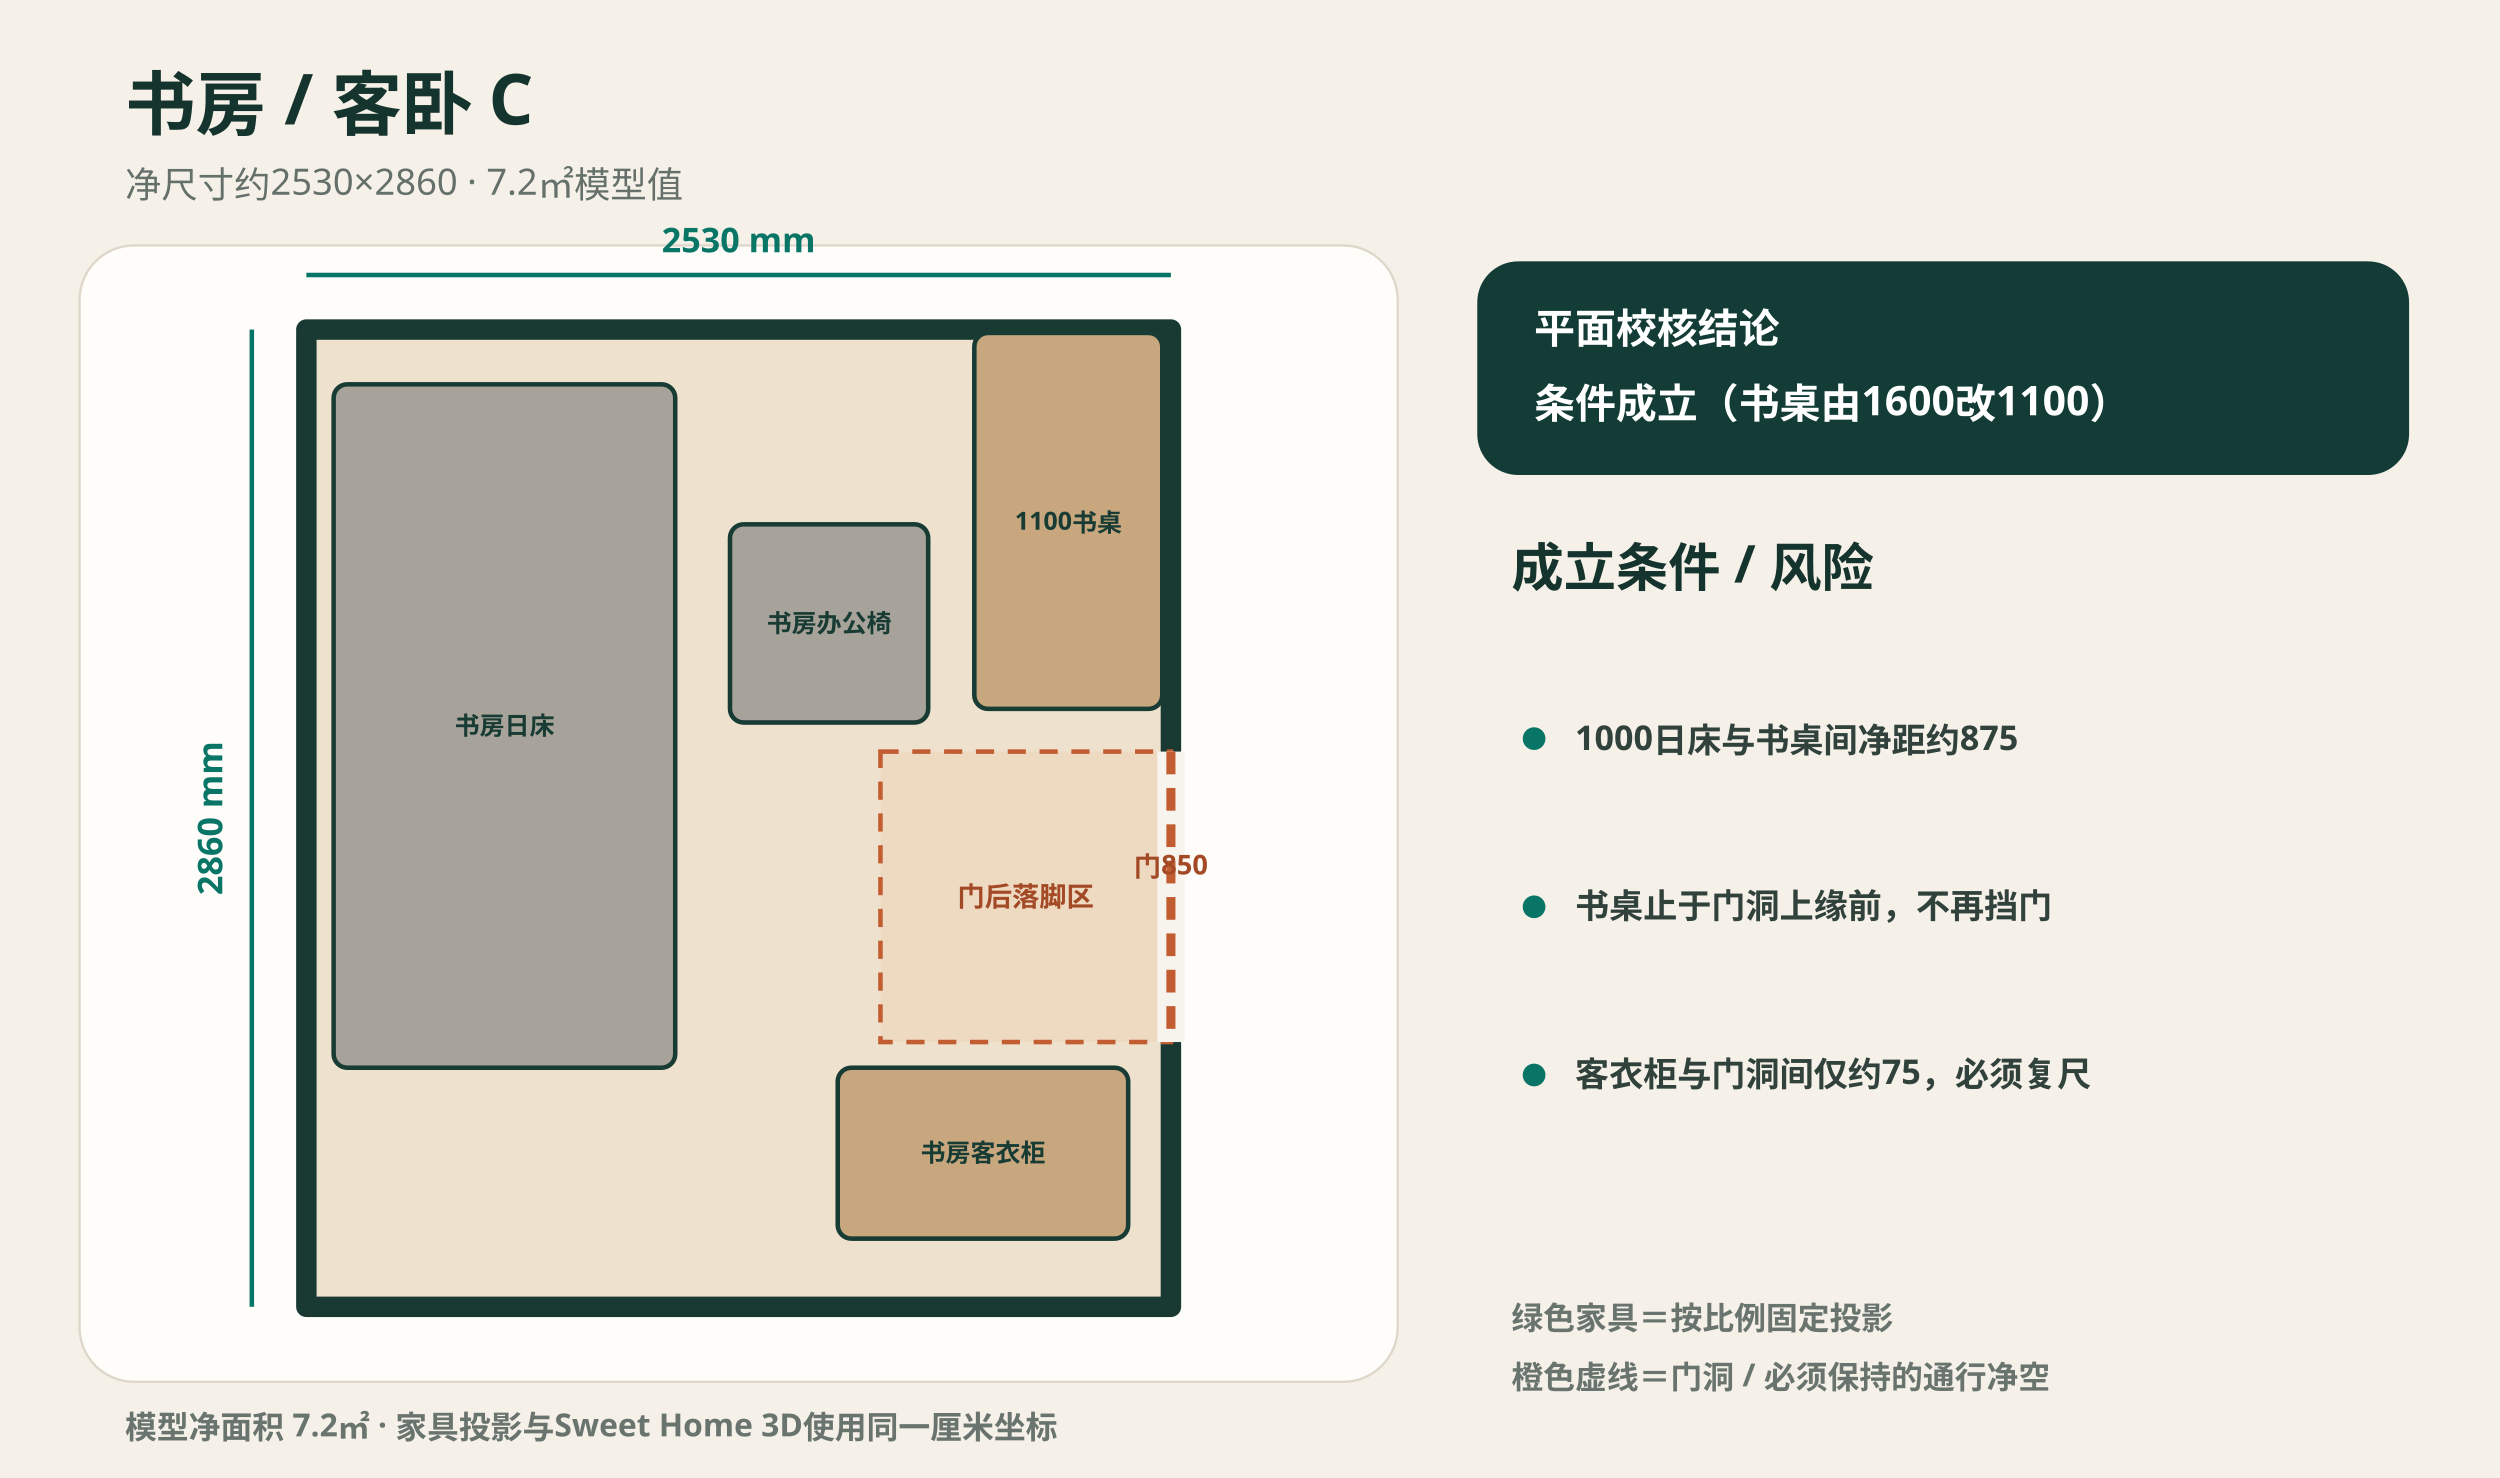
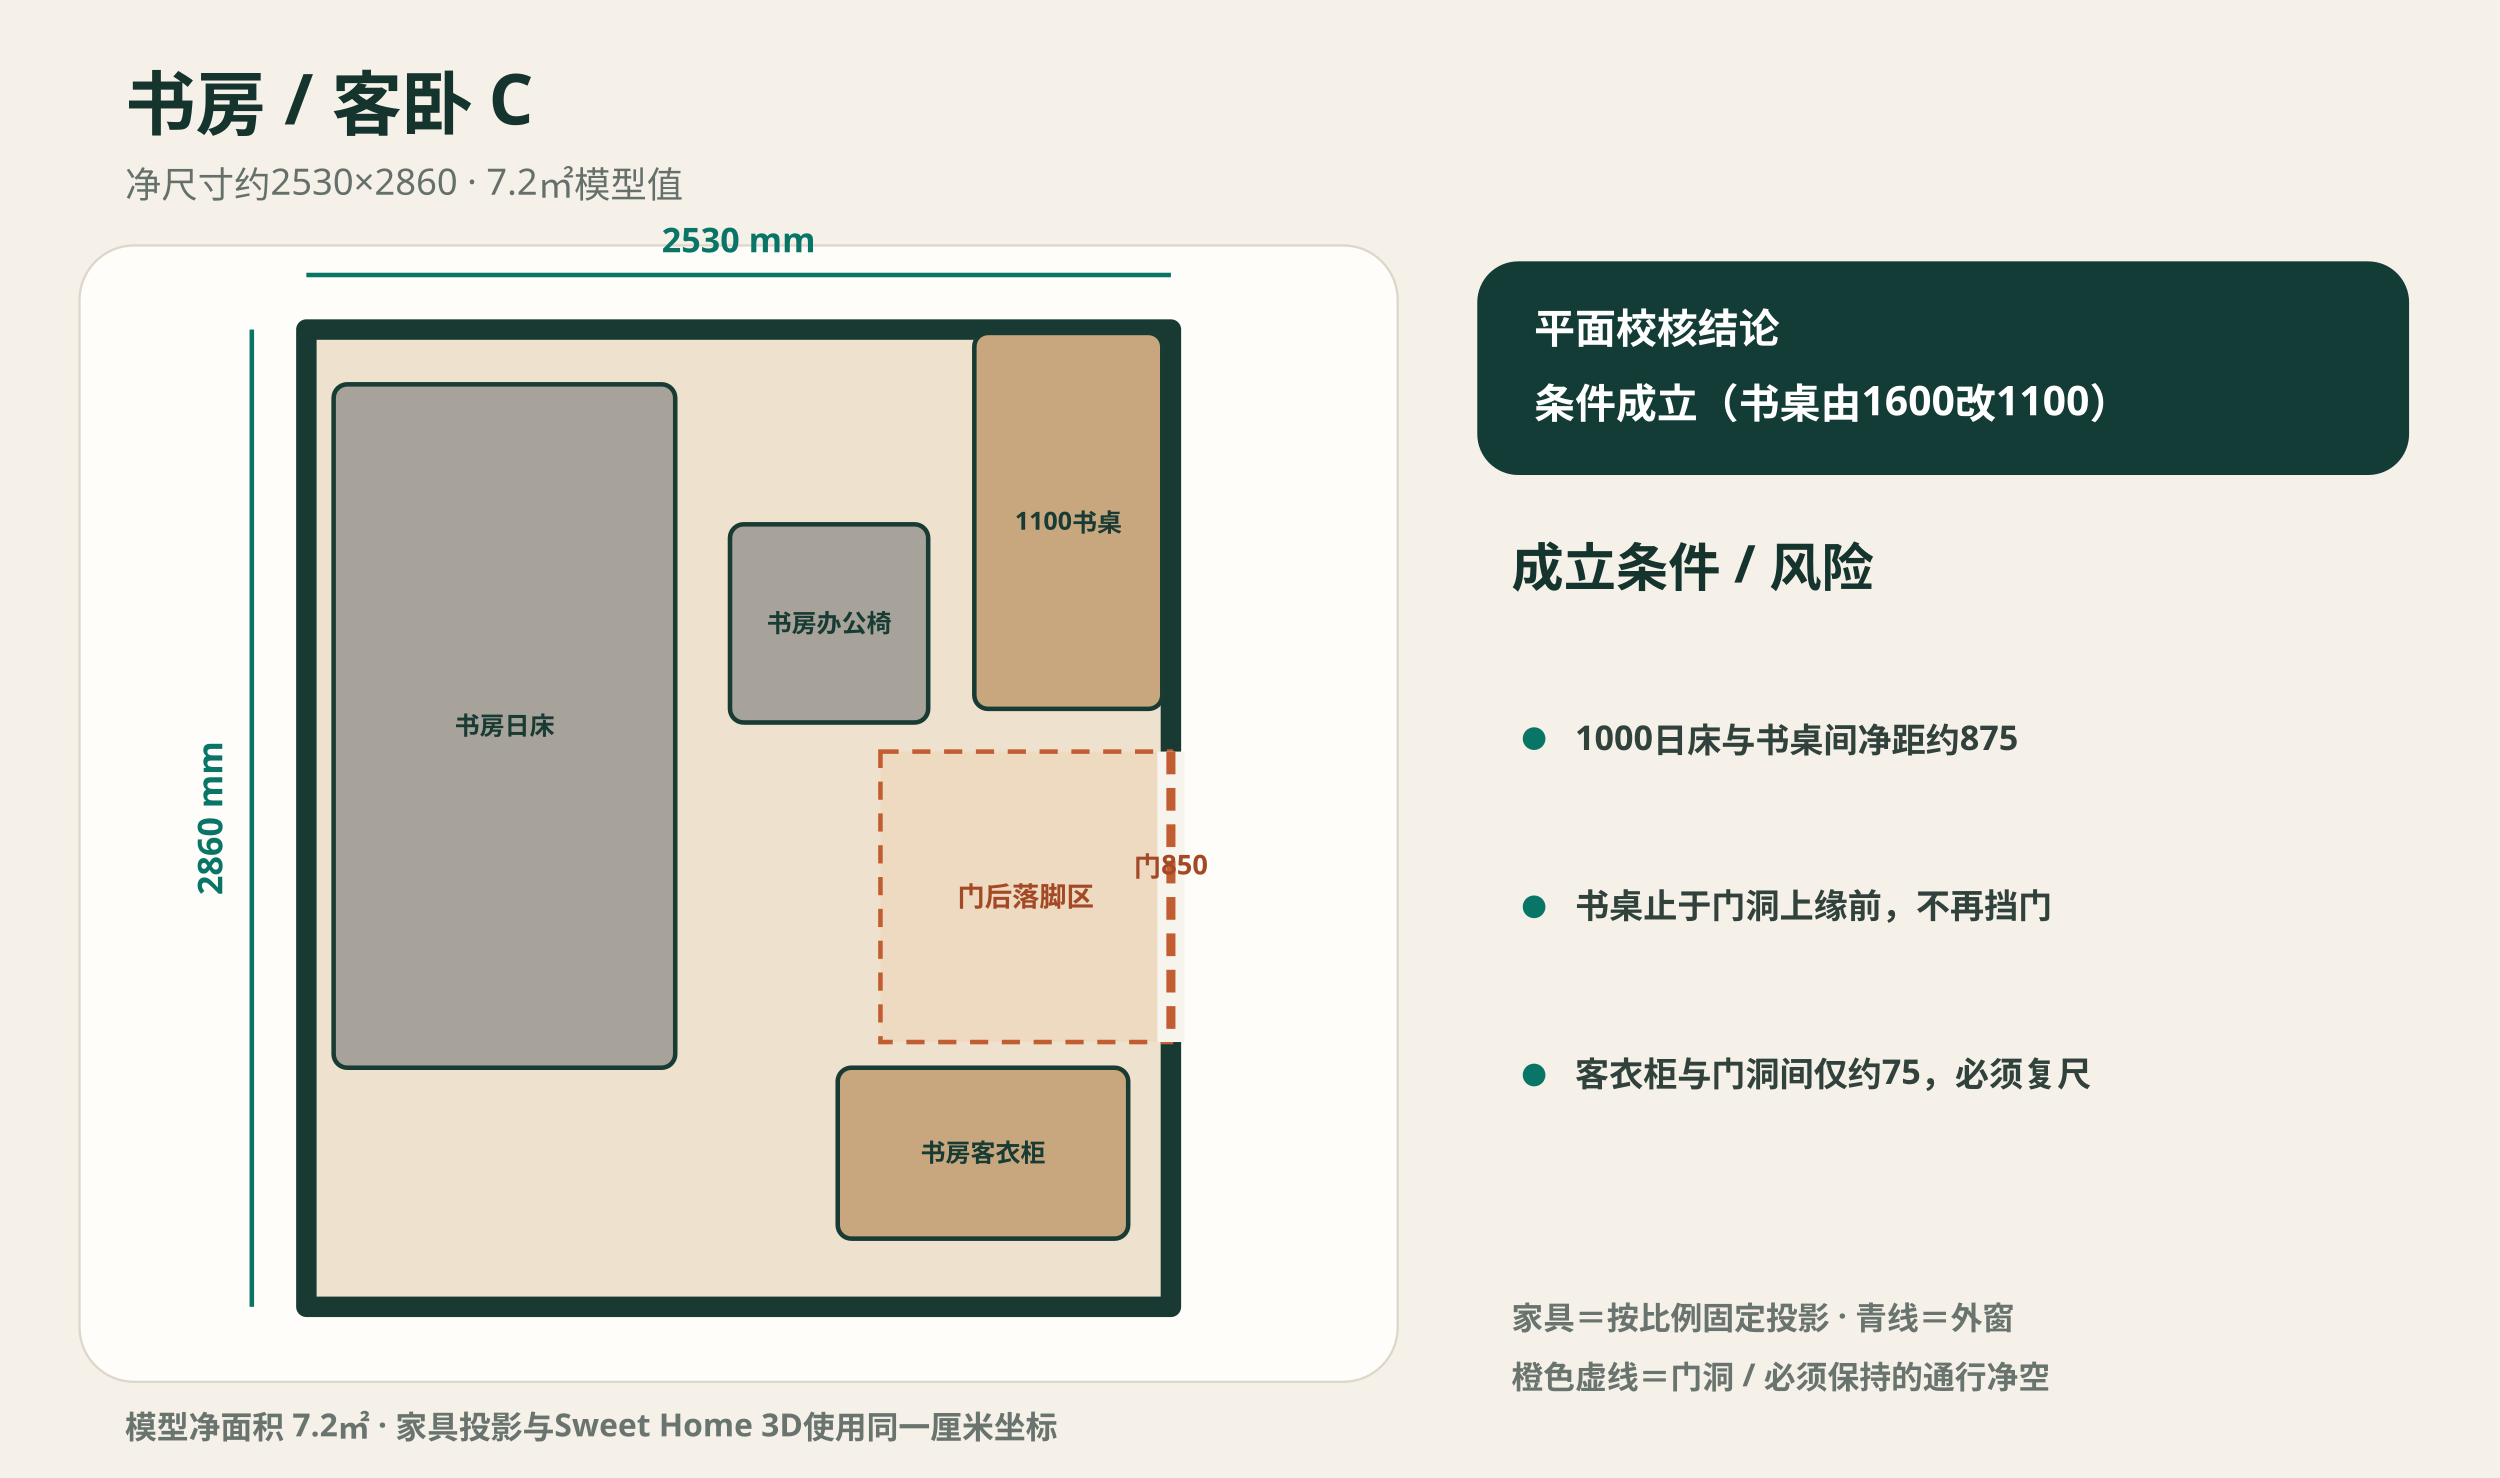
<svg xmlns="http://www.w3.org/2000/svg" viewBox="0 0 1100 650" role="img" aria-label="书房 / 客卧 C按比例空间校核图">
  <style>
  .title{font:800 31px system-ui,'Microsoft YaHei';fill:#16342e} .sub{font:500 16px system-ui,'Microsoft YaHei';fill:#65706b}
  .dim{font:700 15px system-ui,'Microsoft YaHei';fill:#087567} .fixture{font:700 11px system-ui,'Microsoft YaHei';fill:#183b34}
-   .door-label{font:700 12px system-ui,'Microsoft YaHei';fill:#a44925} .note{font:600 15px system-ui,'Microsoft YaHei';fill:#31423d}
+   .door-label{font:700 12px system-ui,'Microsoft YaHei';fill:#a44925} .window-label{font:700 12px system-ui,'Microsoft YaHei';fill:#1c7488} .note{font:600 15px system-ui,'Microsoft YaHei';fill:#31423d}
  .status{font:800 18px system-ui,'Microsoft YaHei';fill:#fff} .meta{font:600 14px system-ui,'Microsoft YaHei';fill:#6a746f}
</style>
  <rect width="1100" height="650" fill="#f5f1e8" />
  <text x="55" y="57" class="title">书房 / 客卧 C</text>
  <text x="55" y="87" class="sub">净尺寸约2530×2860 · 7.2㎡模型值</text>
  <rect x="35" y="108" width="580" height="500" rx="24" fill="#fffdfa" stroke="#ddd6c9" />
  <polygon points="134.8,145.0 515.2,145.0 515.2,575.0 134.8,575.0" fill="#eee1cd" stroke="#193a33" stroke-width="9" stroke-linejoin="round" />
  <rect x="387.4" y="330.7" width="127.8" height="127.8" fill="#e5a46a" fill-opacity=".12" stroke="#c25d31" stroke-width="2" stroke-dasharray="8 6" />
  <text x="451.3" y="394.6" text-anchor="middle" dominant-baseline="middle" class="door-label">门后落脚区</text>
  <rect x="146.8" y="169.1" width="150.3" height="300.7" rx="6" fill="#a8a39a" stroke="#183b34" stroke-width="2" />
  <text x="222.0" y="319.4" text-anchor="middle" dominant-baseline="middle" class="fixture">书房日床</text>
  <rect x="428.7" y="146.5" width="82.7" height="165.4" rx="6" fill="#c8a77e" stroke="#183b34" stroke-width="2" />
  <text x="470.1" y="229.2" text-anchor="middle" dominant-baseline="middle" class="fixture">1100书桌</text>
  <rect x="321.2" y="230.7" width="87.2" height="87.2" rx="6" fill="#a8a39a" stroke="#183b34" stroke-width="2" />
  <text x="364.8" y="274.3" text-anchor="middle" dominant-baseline="middle" class="fixture">书房办公椅</text>
  <rect x="368.6" y="469.8" width="127.8" height="75.2" rx="6" fill="#c8a77e" stroke="#183b34" stroke-width="2" />
  <text x="432.5" y="507.3" text-anchor="middle" dominant-baseline="middle" class="fixture">书房客衣柜</text>
  <line x1="515.2" y1="330.7" x2="515.2" y2="458.5" stroke="#f7f4ed" stroke-width="12" />
  <line x1="515.2" y1="330.7" x2="515.2" y2="458.5" stroke="#c25d31" stroke-width="4" stroke-dasharray="10 6" />
  <text x="515.2" y="385.6" text-anchor="middle" class="door-label">门850</text>
  <line x1="134.8" y1="121.0" x2="515.2" y2="121.0" stroke="#087567" stroke-width="2" />
  <text x="325.0" y="111.0" text-anchor="middle" class="dim">2530 mm</text>
  <line x1="110.8" y1="145.0" x2="110.8" y2="575.0" stroke="#087567" stroke-width="2" />
  <text x="97.8" y="360.0" transform="rotate(-90 97.8 360.0)" text-anchor="middle" class="dim">2860 mm</text>
  <text x="55" y="633" class="meta">模型净面积 7.2㎡ · 家具投影与Sweet Home 3D使用同一厘米坐标</text>
  <rect x="650" y="115" width="410" height="94" rx="18" fill="#123c35" />
  <text x="675" y="151" class="status">平面校核结论</text>
  <text x="675" y="184" class="status">条件成立（书桌由1600改1100）</text>
  <text x="665" y="258" class="title" style="font-size:23px">成立条件 / 风险</text>
  <g transform="translate(665 330)">
    <circle cx="10" cy="-5" r="5" fill="#087567" />
    <text x="28" y="0" class="note">1000日床与书桌间净距约875</text>
  </g>
  <g transform="translate(665 404)">
    <circle cx="10" cy="-5" r="5" fill="#087567" />
    <text x="28" y="0" class="note">书桌止于门洞上缘前，不再挡门</text>
  </g>
  <g transform="translate(665 478)">
    <circle cx="10" cy="-5" r="5" fill="#087567" />
    <text x="28" y="0" class="note">客衣柜与门洞间仅约75，必须复尺</text>
  </g>
-   <text x="665" y="585" class="meta">绿色家具＝按比例固定投影</text>
+   <text x="665" y="585" class="meta">家具＝按比例固定投影 · 青线＝外窗</text>
  <text x="665" y="611" class="meta">橙色虚线＝门洞 / 必须保持的通行净空</text>
</svg>
